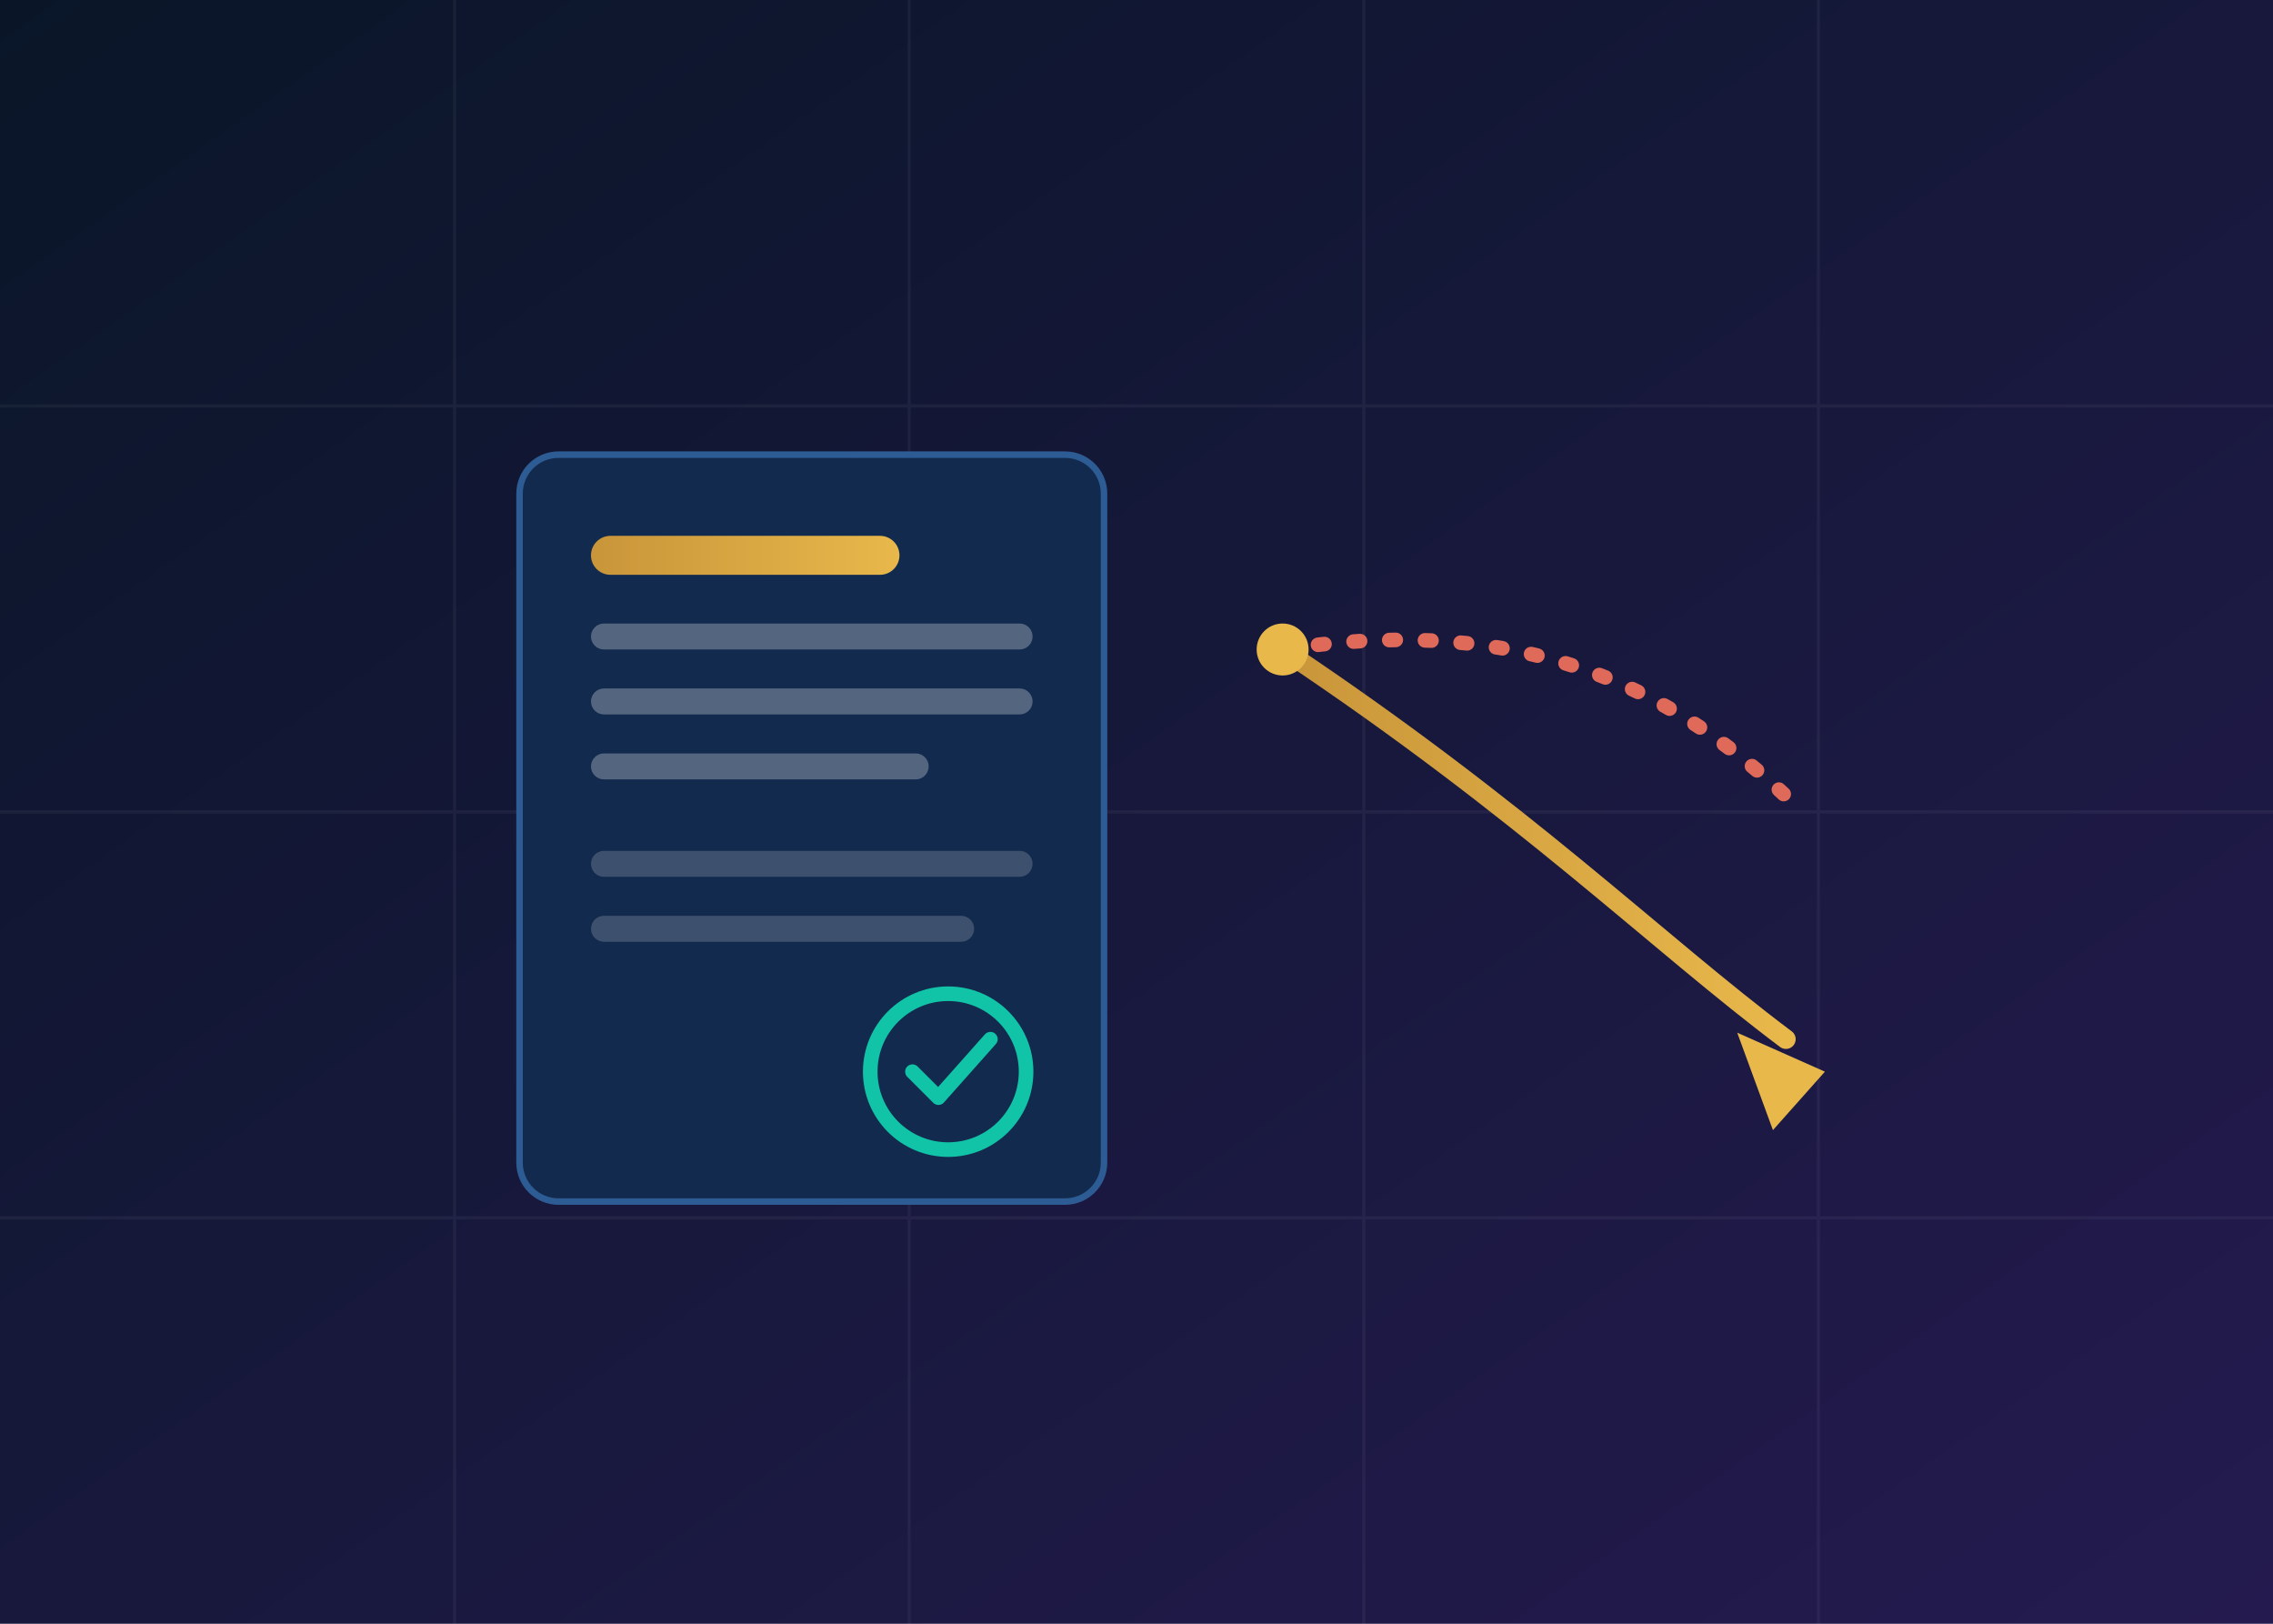
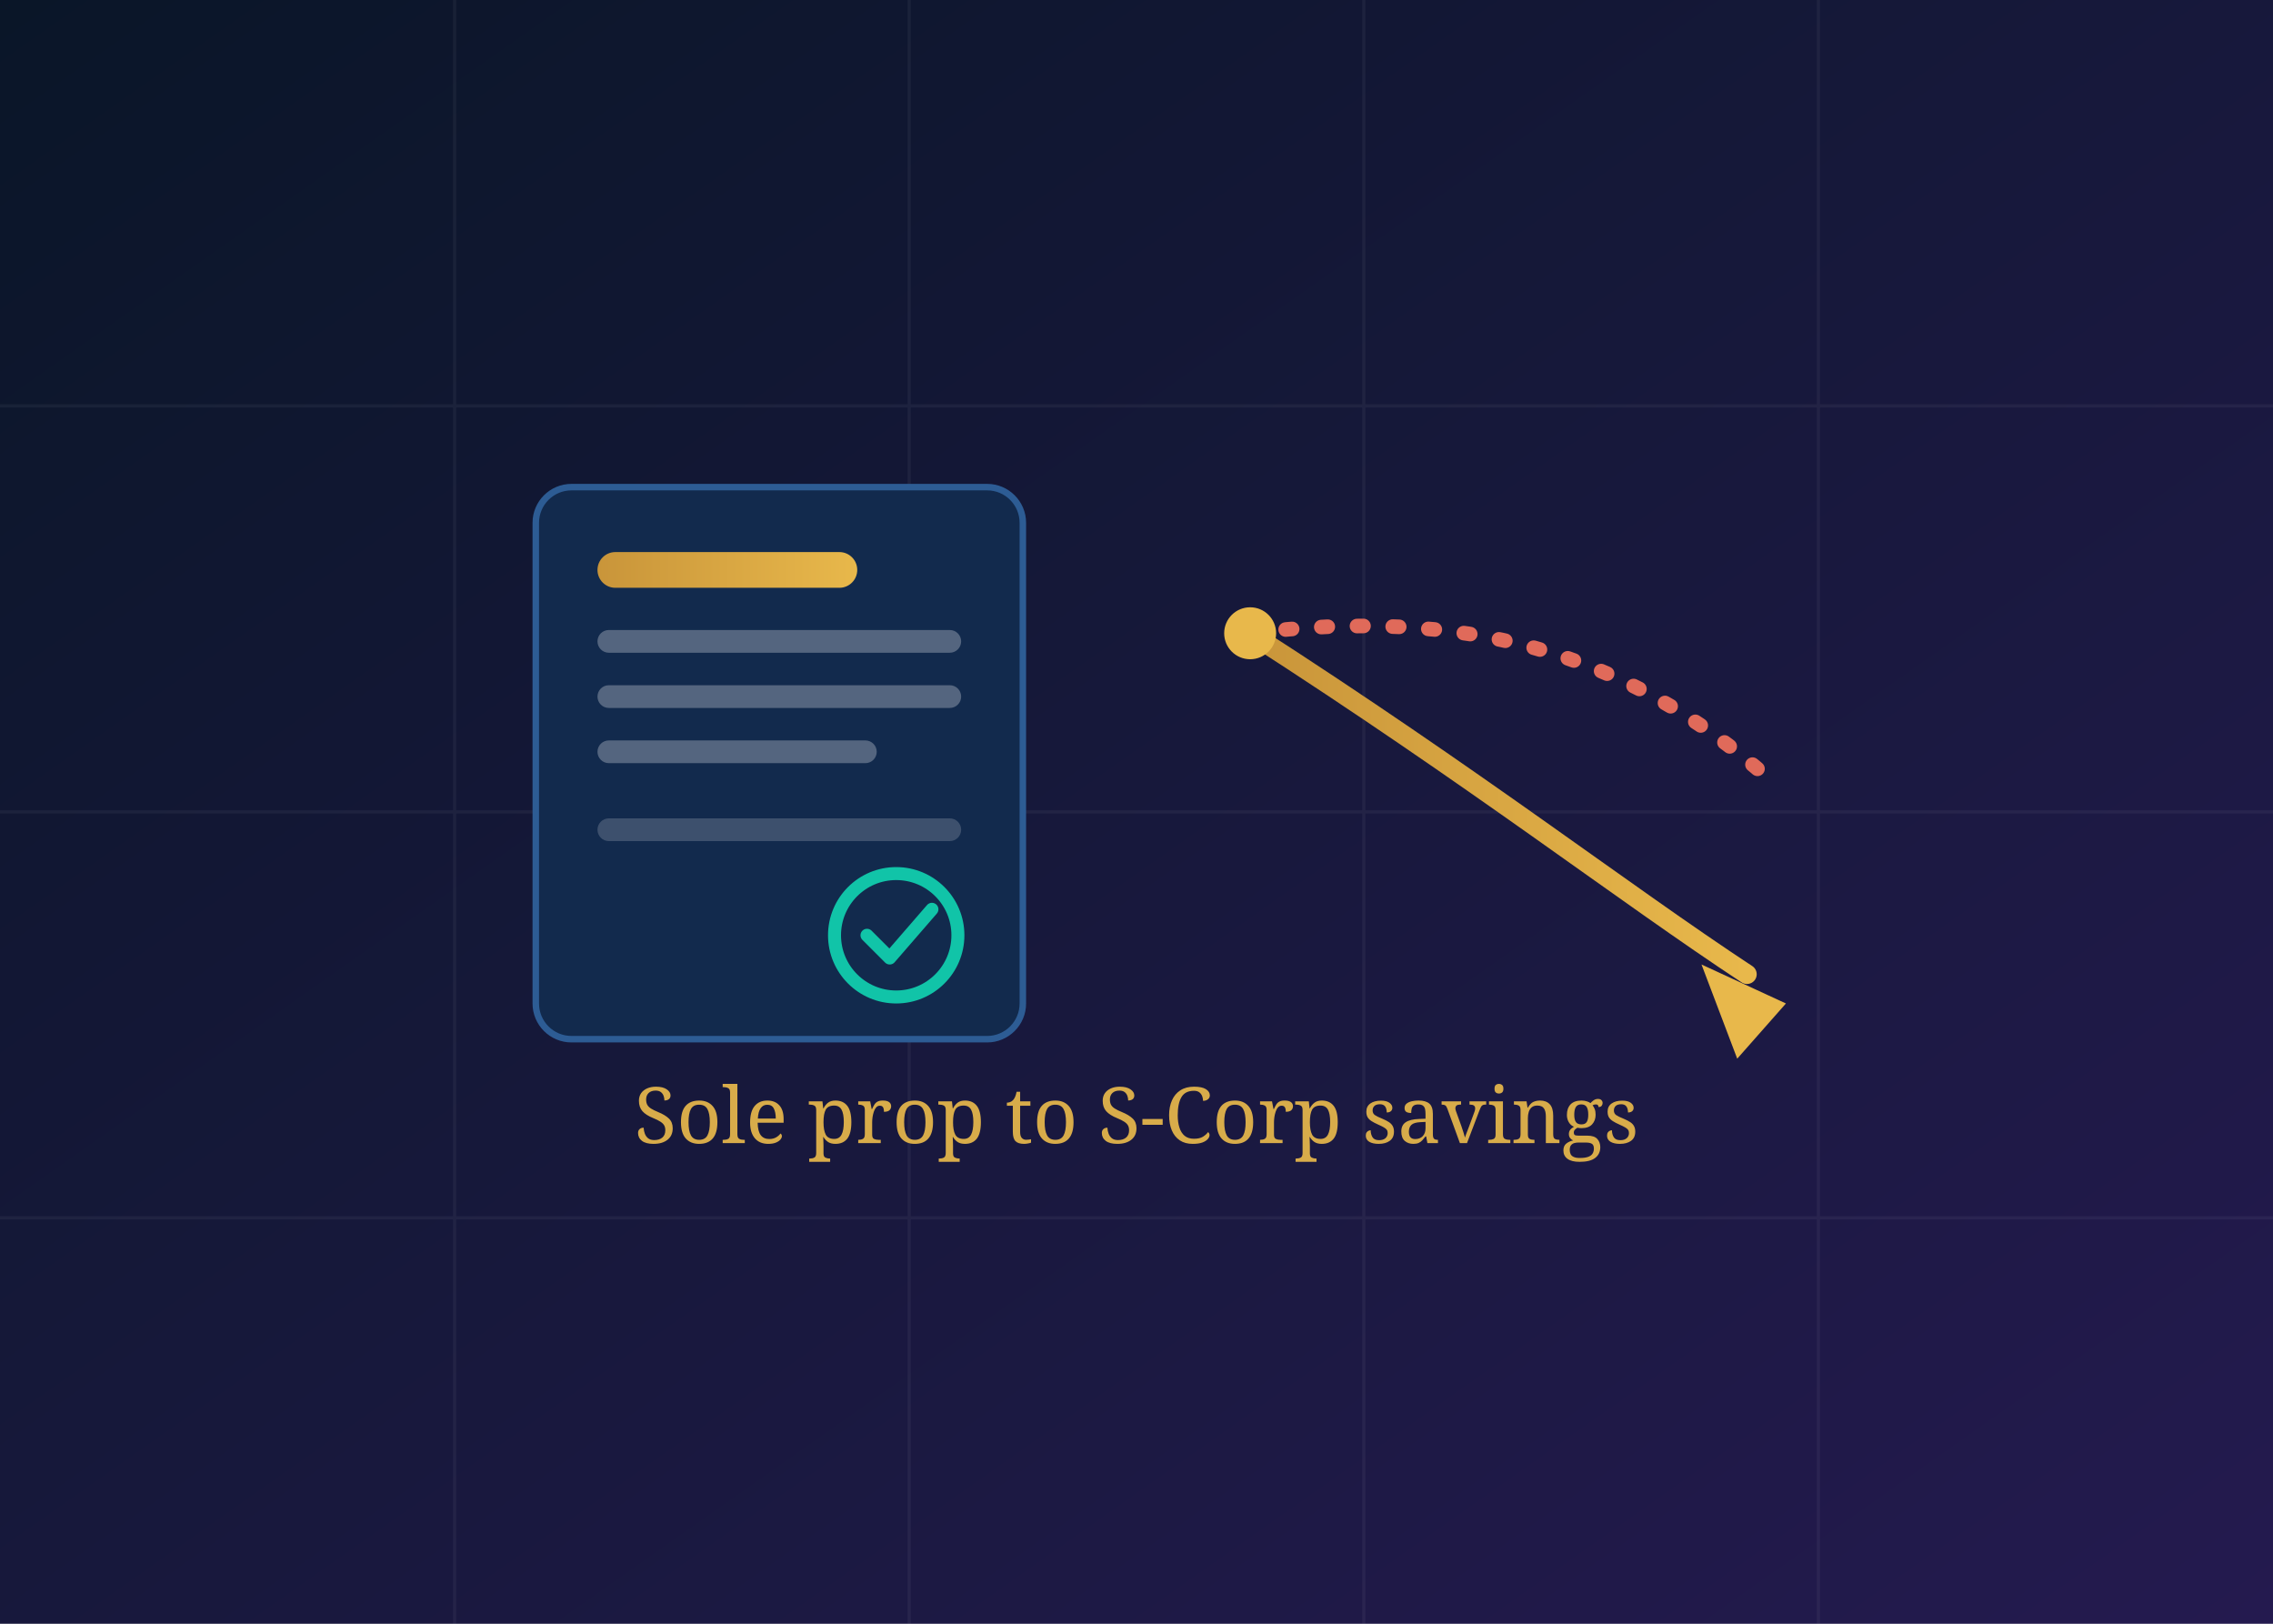
<svg xmlns="http://www.w3.org/2000/svg" viewBox="0 0 700 500" preserveAspectRatio="xMidYMid slice">
  <defs>
    <linearGradient id="bg3" x1="0" y1="0" x2="1" y2="1">
      <stop offset="0" stop-color="#0a1628" />
      <stop offset="1" stop-color="#241a4f" />
    </linearGradient>
    <linearGradient id="gold3" x1="0" y1="0" x2="1" y2="0">
      <stop offset="0" stop-color="#c9953a" />
      <stop offset="1" stop-color="#e8b84b" />
    </linearGradient>
  </defs>
  <rect width="700" height="500" fill="url(#bg3)" />
  <g stroke="#ffffff" stroke-opacity="0.05">
    <path d="M0 125h700M0 250h700M0 375h700M140 0v500M280 0v500M420 0v500M560 0v500" />
  </g>
  <g>
-     <rect x="160" y="140" width="180" height="230" rx="12" fill="#122a4d" stroke="#2d5c94" stroke-width="2" />
-     <rect x="182" y="165" width="95" height="12" rx="6" fill="url(#gold3)" />
-     <rect x="182" y="192" width="136" height="8" rx="4" fill="#ffffff" opacity="0.28" />
-     <rect x="182" y="212" width="136" height="8" rx="4" fill="#ffffff" opacity="0.28" />
-     <rect x="182" y="232" width="104" height="8" rx="4" fill="#ffffff" opacity="0.28" />
-     <rect x="182" y="262" width="136" height="8" rx="4" fill="#ffffff" opacity="0.18" />
-     <rect x="182" y="282" width="118" height="8" rx="4" fill="#ffffff" opacity="0.18" />
-     <circle cx="292" cy="330" r="24" fill="none" stroke="#11c4a8" stroke-width="4.5" />
-     <path d="M281 330 l8 8 l16 -18" stroke="#11c4a8" stroke-width="4.5" fill="none" stroke-linecap="round" stroke-linejoin="round" />
+     <rect x="165" y="150" width="150" height="170" rx="11" fill="#122a4d" stroke="#2d5c94" stroke-width="2" />
+     <rect x="184" y="170" width="80" height="11" rx="5.5" fill="url(#gold3)" />
+     <rect x="184" y="194" width="112" height="7" rx="3.5" fill="#ffffff" opacity="0.28" />
+     <rect x="184" y="211" width="112" height="7" rx="3.5" fill="#ffffff" opacity="0.28" />
+     <rect x="184" y="228" width="86" height="7" rx="3.5" fill="#ffffff" opacity="0.28" />
+     <rect x="184" y="252" width="112" height="7" rx="3.5" fill="#ffffff" opacity="0.18" />
+     <circle cx="276" cy="288" r="19" fill="none" stroke="#11c4a8" stroke-width="4" />
+     <path d="M267 288 l7 7 l13 -15" stroke="#11c4a8" stroke-width="4" fill="none" stroke-linecap="round" stroke-linejoin="round" />
  </g>
-   <path d="M395 200 C460 190 510 205 555 250" stroke="#e06a5a" stroke-width="4.5" fill="none" stroke-dasharray="2 9" stroke-linecap="round" />
-   <path d="M395 200 C470 250 510 290 550 320" stroke="url(#gold3)" stroke-width="6" fill="none" stroke-linecap="round" />
-   <circle cx="395" cy="200" r="8" fill="#e8b84b" />
-   <path d="M535 318 L562 330 L546 348 Z" fill="#e8b84b" />
+   <path d="M385 195 C450 187 500 200 545 240" stroke="#e06a5a" stroke-width="4.5" fill="none" stroke-dasharray="2 9" stroke-linecap="round" />
+   <path d="M385 195 C455 240 500 275 538 300" stroke="url(#gold3)" stroke-width="6" fill="none" stroke-linecap="round" />
+   <circle cx="385" cy="195" r="8" fill="#e8b84b" />
+   <path d="M524 297 L550 309 L535 326 Z" fill="#e8b84b" />
+   <text x="350" y="352" text-anchor="middle" font-family="Georgia, serif" fill="#e8b84b" font-size="24" opacity="0.92">Sole prop to S-Corp savings</text>
</svg>
